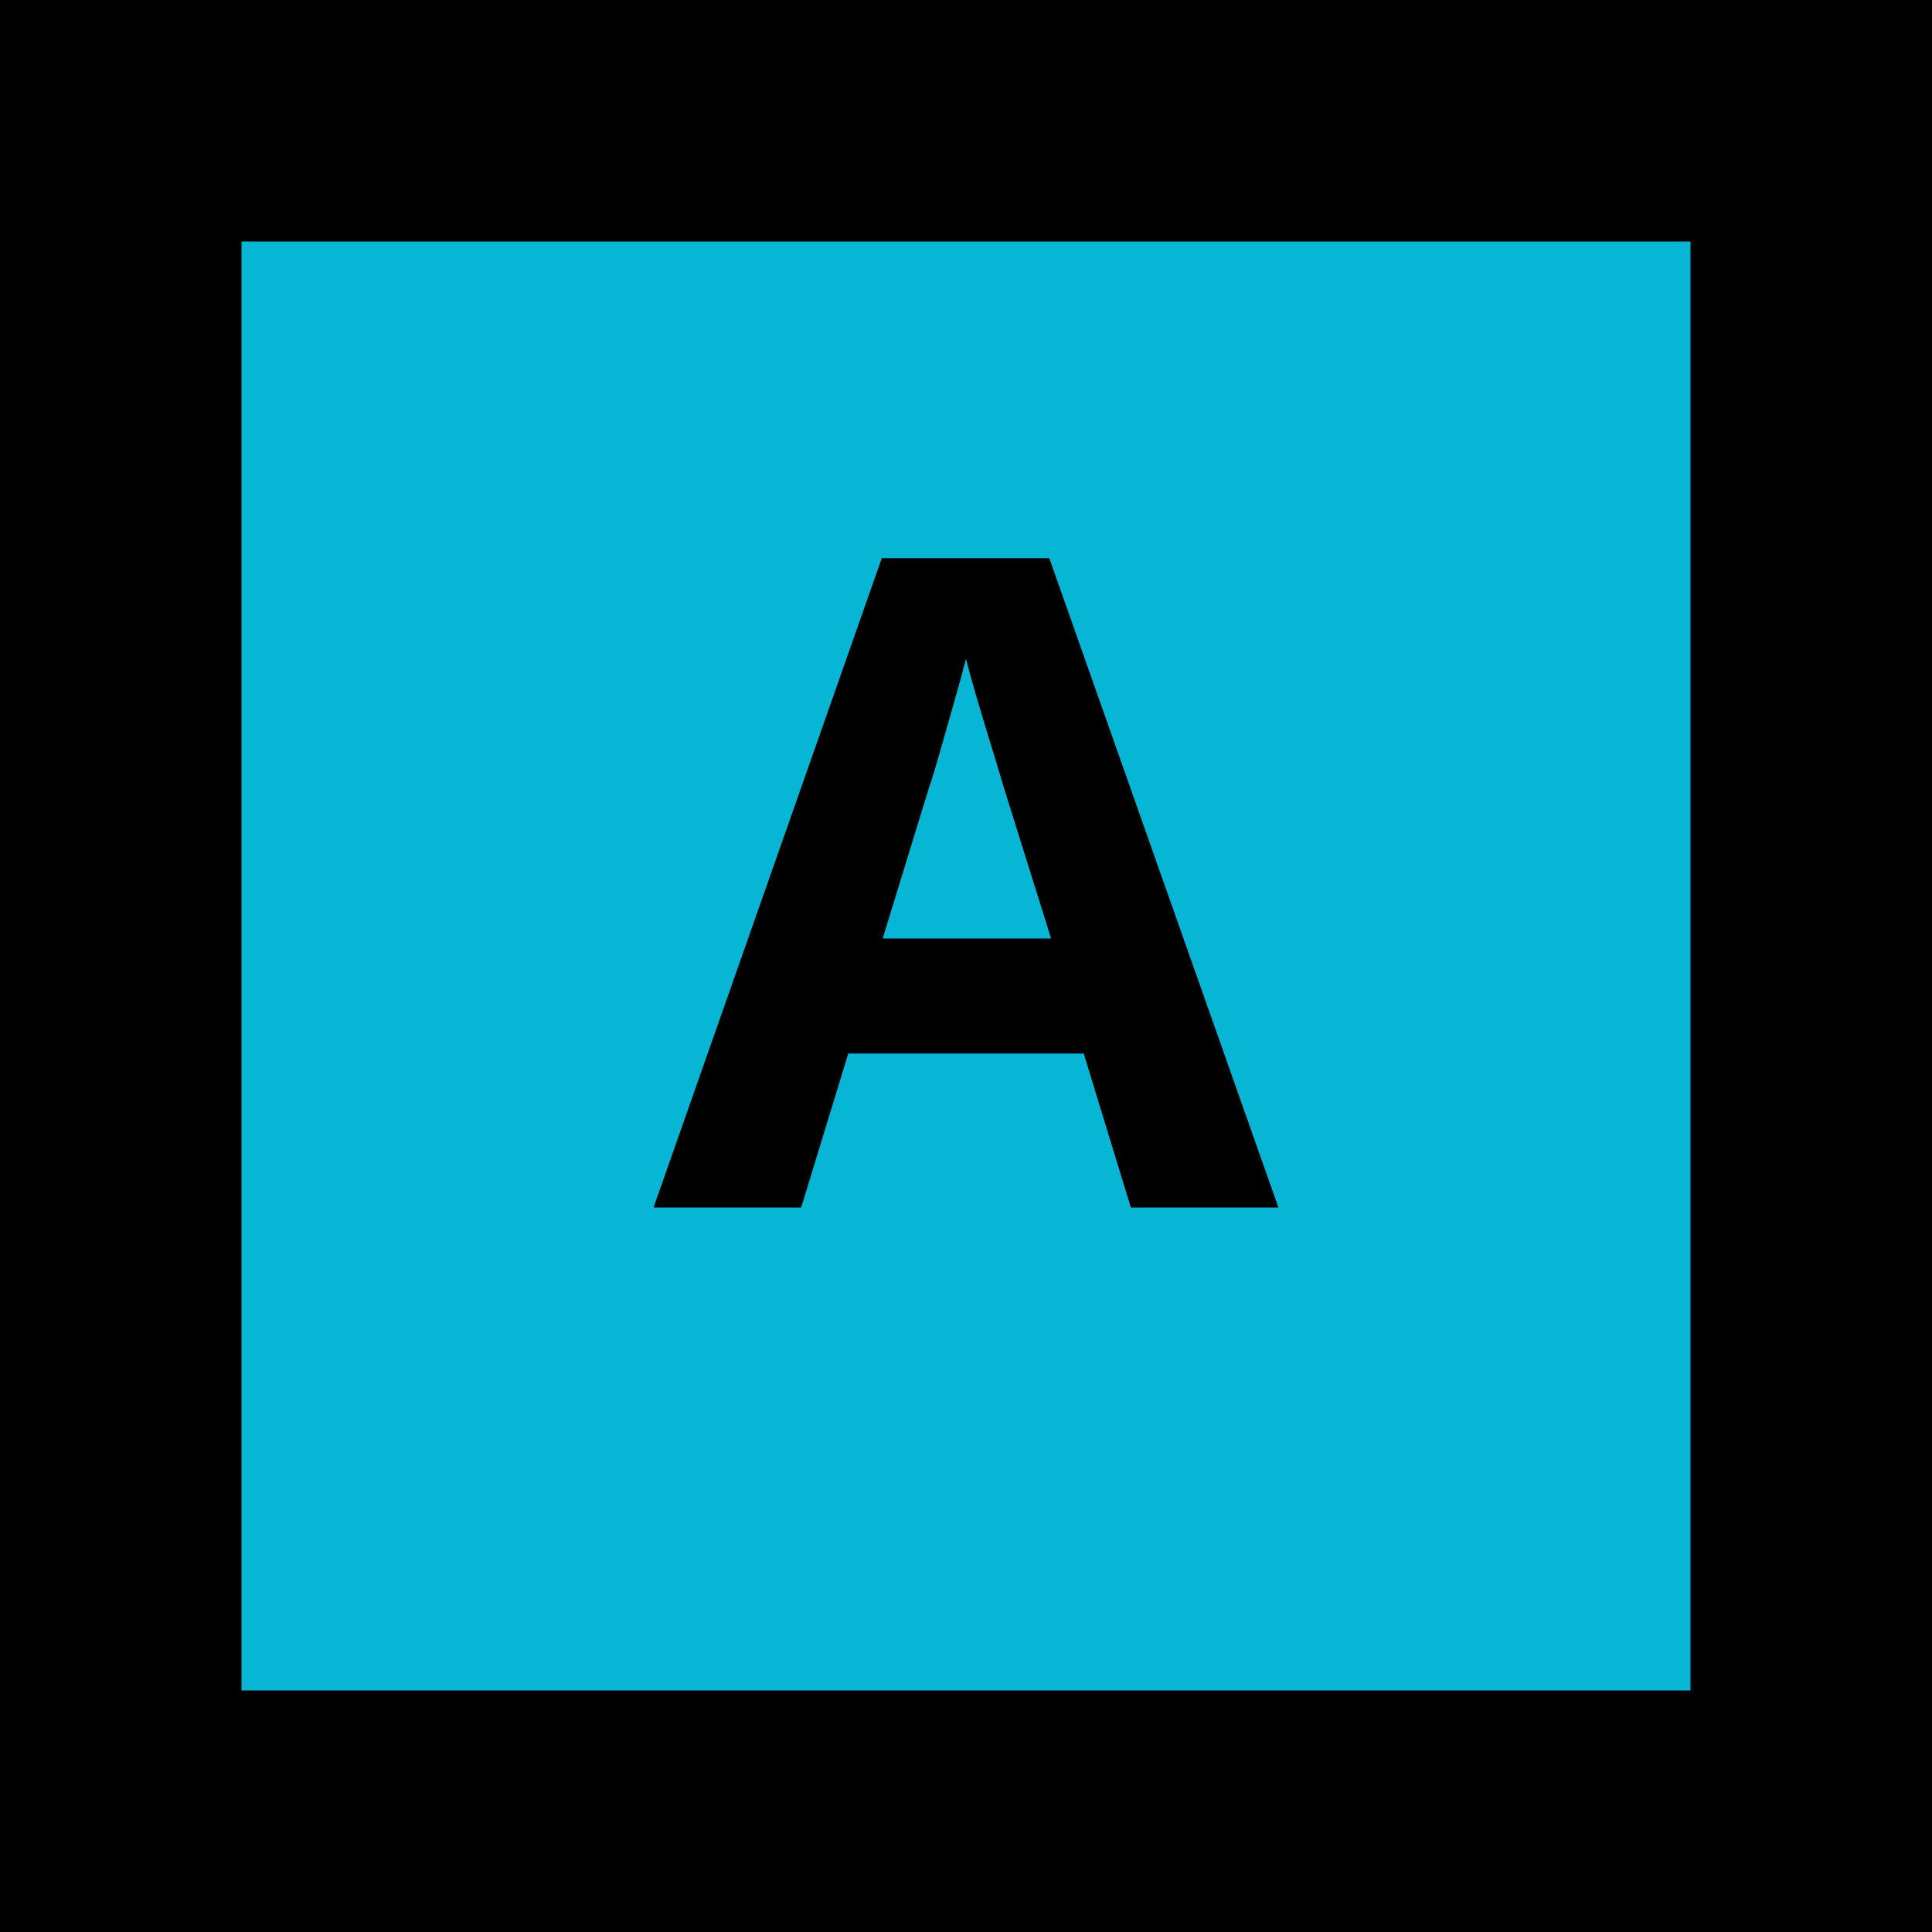
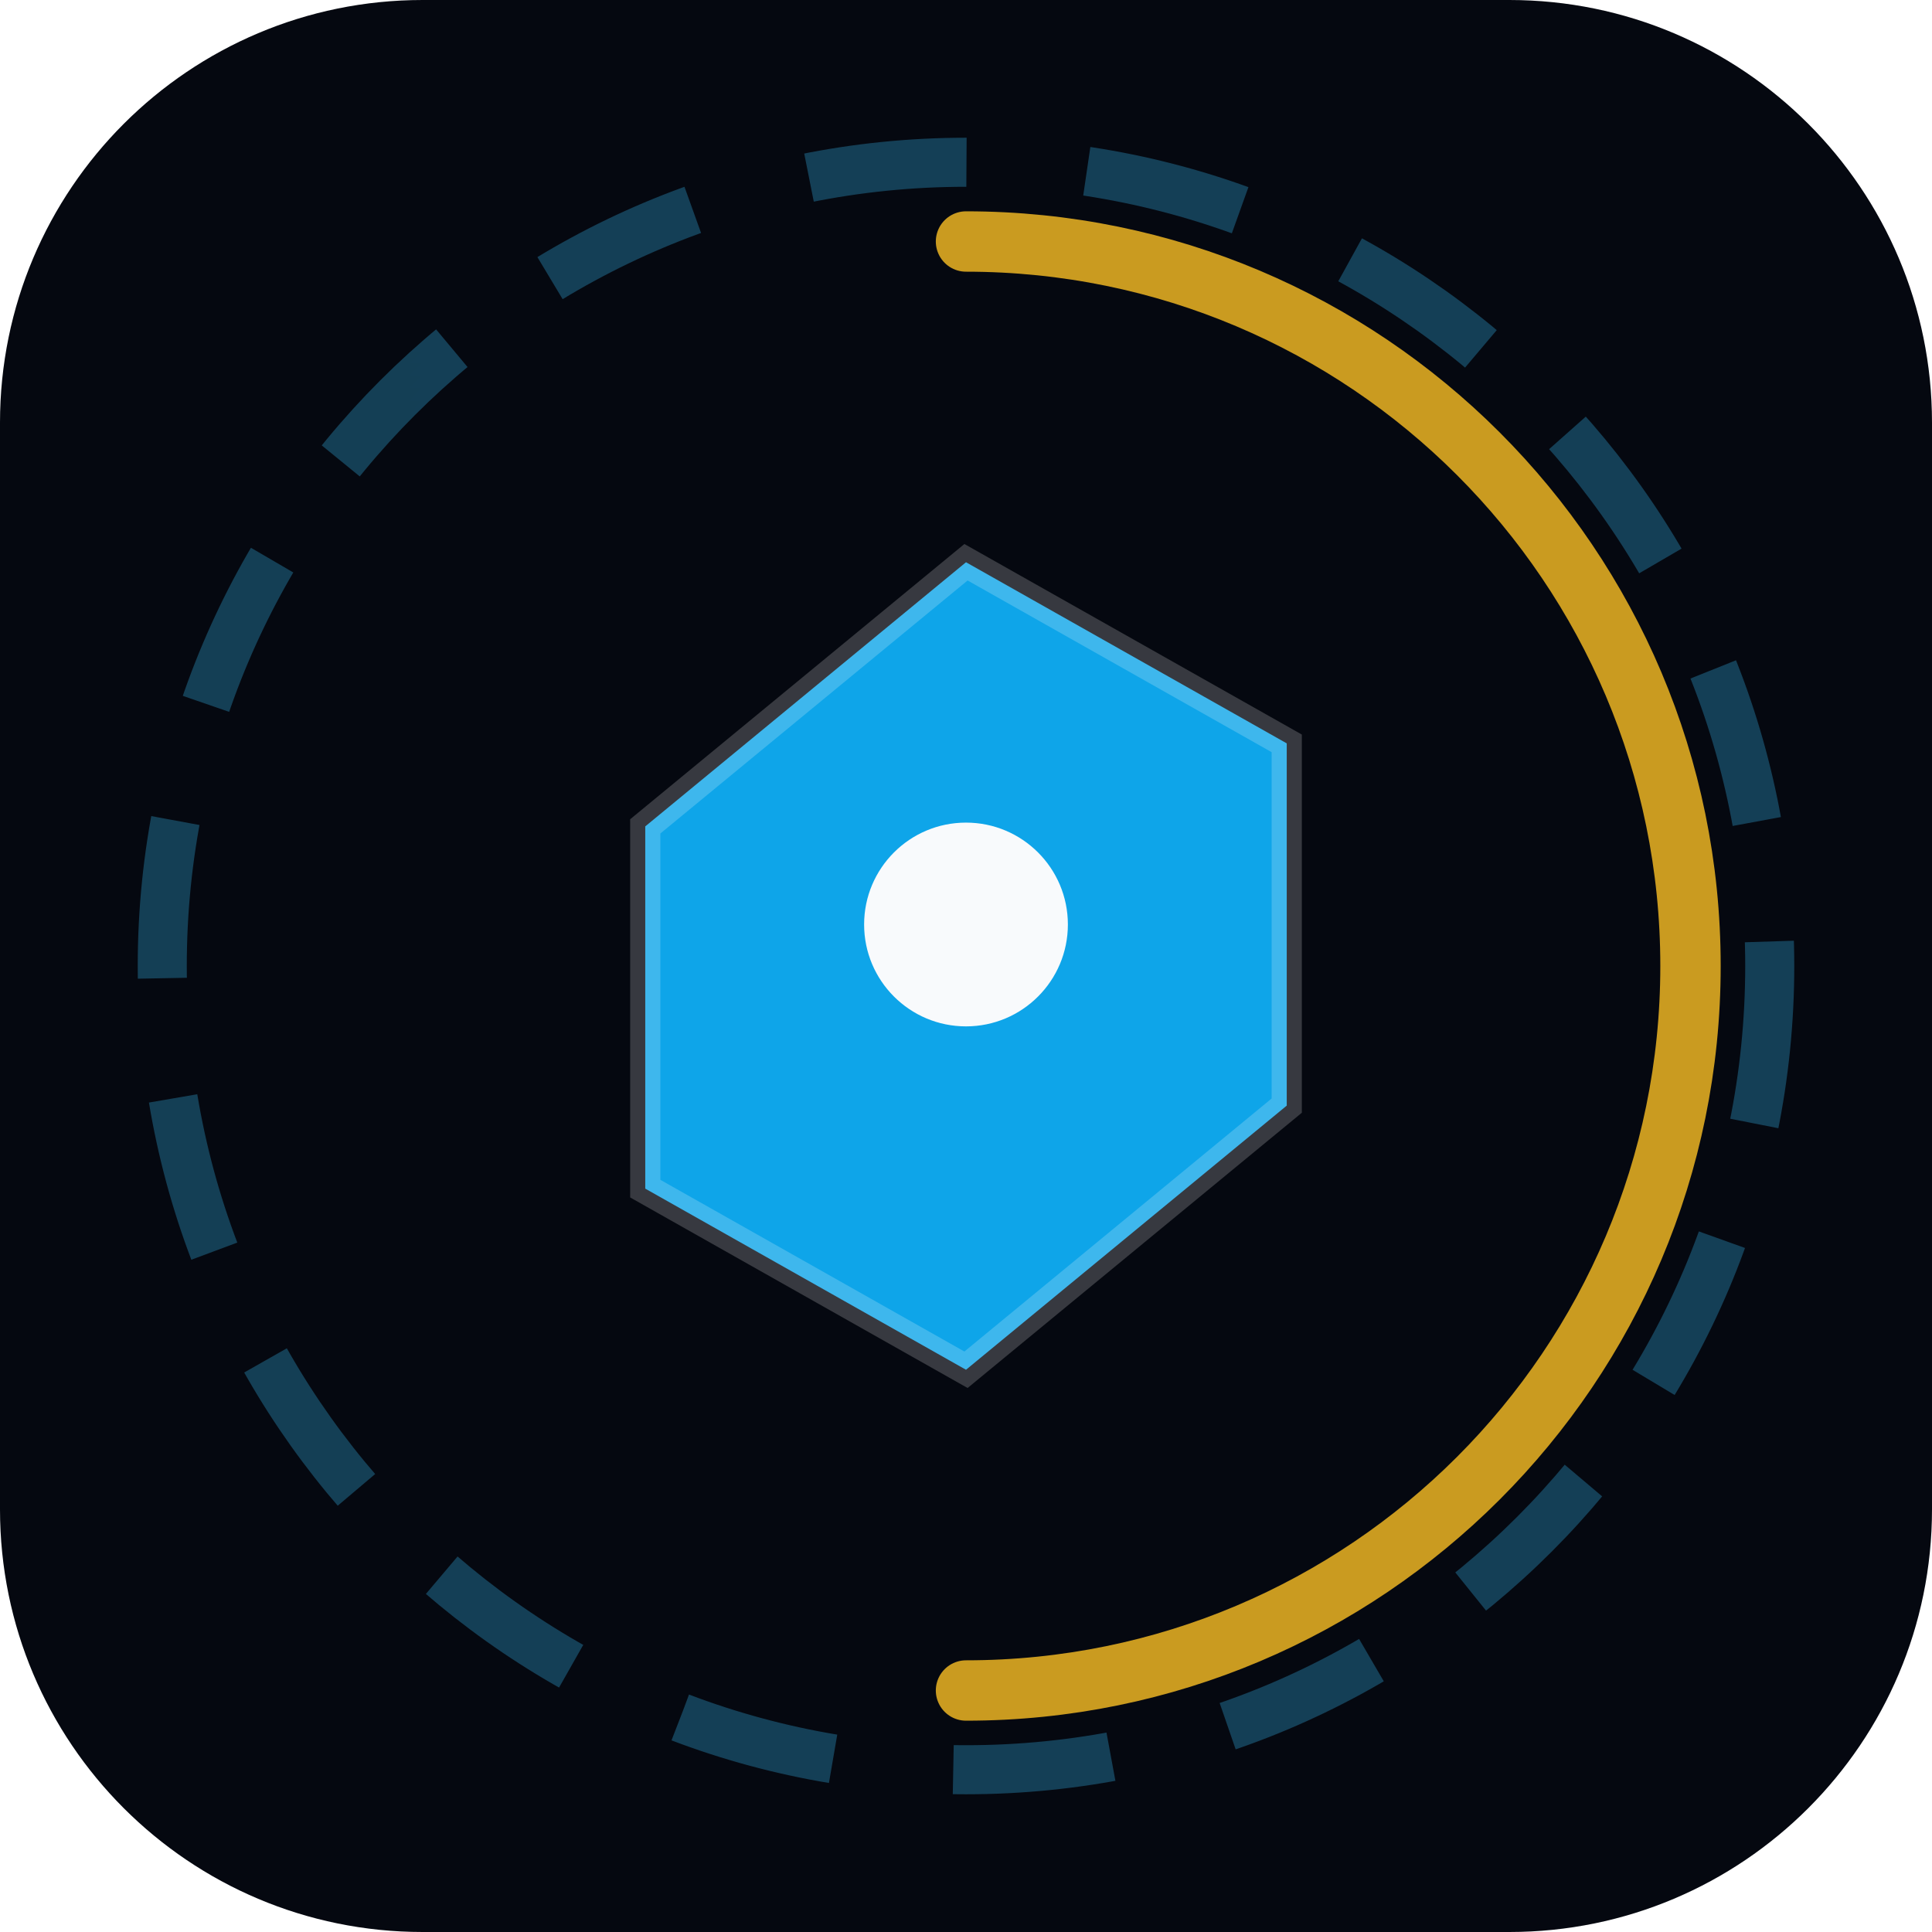
- <svg xmlns="http://www.w3.org/2000/svg" viewBox="0 0 512 512" fill="none">
-   <rect width="512" height="512" fill="#000" />
-   <rect x="64" y="64" width="384" height="384" fill="#06b6d4" />
-   <text x="256" y="320" text-anchor="middle" font-family="system-ui,sans-serif" font-size="240" font-weight="900" fill="#000">A</text>
+ <svg xmlns="http://www.w3.org/2000/svg" viewBox="0 0 512 512" role="img" aria-label="AGIGOV">
+   <defs>
+     <linearGradient id="o" x1="0" y1="256" x2="512" y2="256">
+       <stop offset="0%" stop-color="#38bdf8" stop-opacity="0.3" />
+       <stop offset="50%" stop-color="#38bdf8" />
+       <stop offset="100%" stop-color="#0369a1" stop-opacity="0.5" />
+     </linearGradient>
+     <linearGradient id="c" x1="150" y1="106" x2="362" y2="406">
+       <stop offset="0%" stop-color="#0ea5e9" />
+       <stop offset="100%" stop-color="#0369a1" />
+     </linearGradient>
+   </defs>
+   <rect width="512" height="512" rx="112" fill="#050810" />
+   <circle cx="256" cy="256" r="213" stroke="url(#o)" stroke-width="13" fill="none" stroke-dasharray="42 32" />
+   <path d="M256 64a192 192 0 0 1 0 384" stroke="#fbbf24" stroke-width="16" stroke-linecap="round" fill="none" opacity="0.8" />
+   <path d="M256 149l85 48v96L256 363l-85-48v-96L256 149z" fill="url(#c)" stroke="rgba(255,255,255,0.2)" stroke-width="8" />
+   <circle cx="256" cy="245" r="27" fill="#f8fafc" />
</svg>
